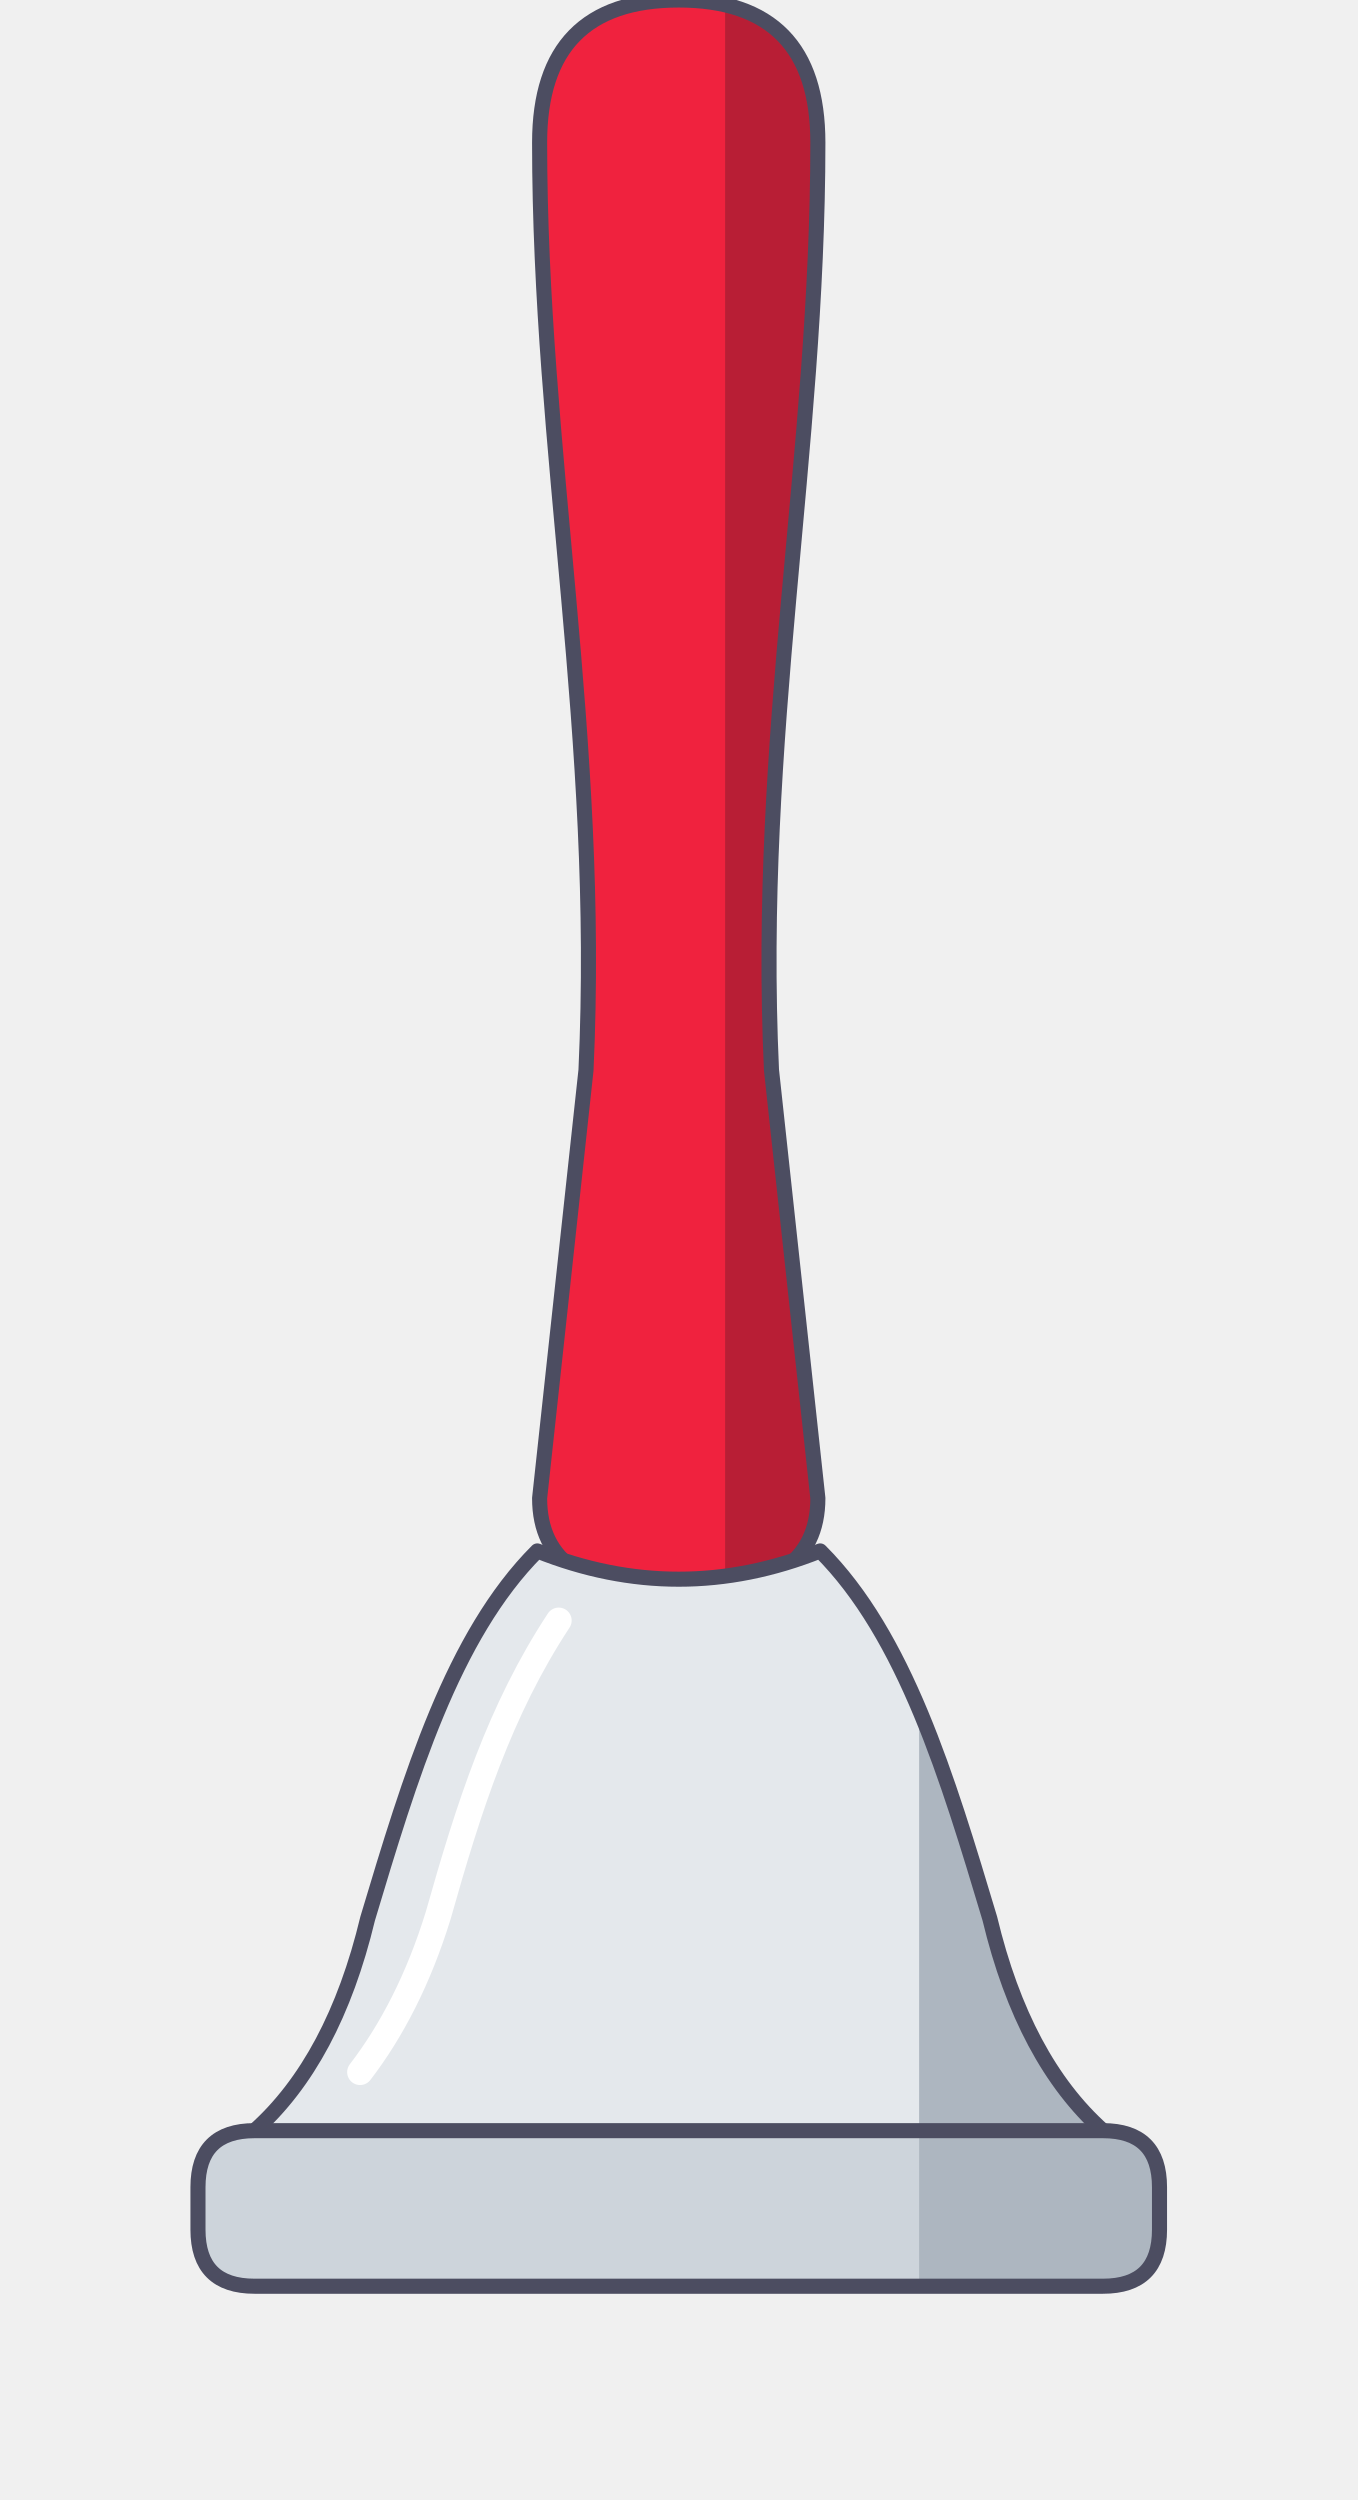
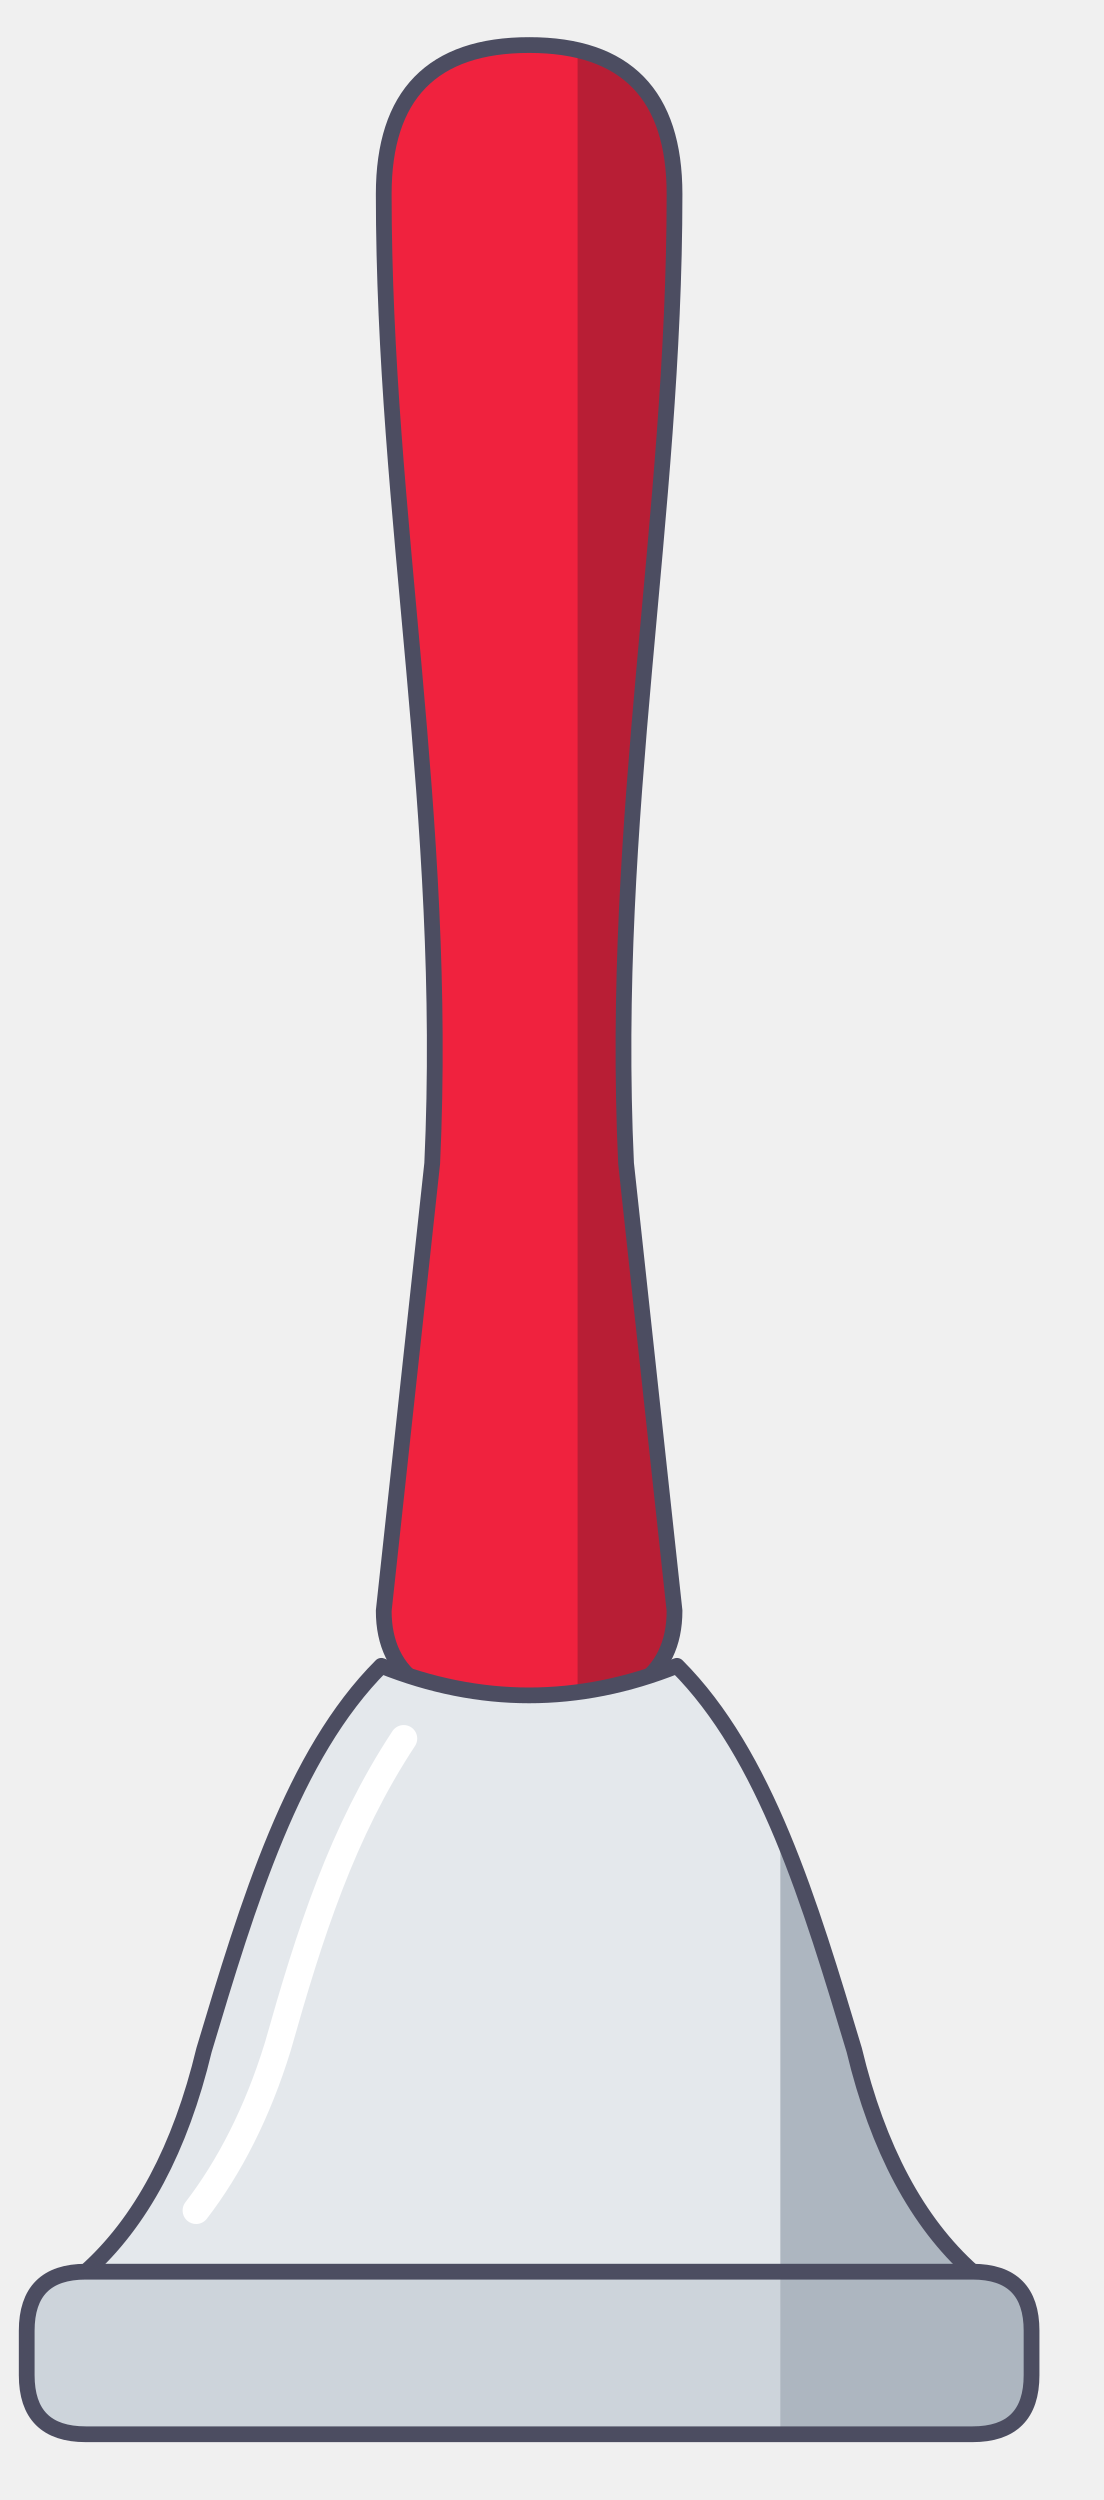
- <svg xmlns="http://www.w3.org/2000/svg" width="63" height="116" viewBox="0 0 63 116" fill="none">
+ <svg xmlns="http://www.w3.org/2000/svg" width="49" height="111" viewBox="8 -2 49 111" fill="none">
  <defs>
    <clipPath id="bell-6-clip-handle">
      <path d="M25.038 6.621C25.038 2.207 27.19 0 31.494 0C35.797 0 37.949 2.207 37.949 6.621C37.949 20.965 35.08 34.207 35.797 49.655L37.949 69.517C37.949 72.46 35.797 73.931 31.494 73.931C27.19 73.931 25.038 72.46 25.038 69.517L27.19 49.655C27.907 34.207 25.038 20.965 25.038 6.621Z" />
    </clipPath>
    <clipPath id="bell-6-clip-body">
      <path d="M24.932 71.963C29.306 73.712 33.681 73.712 38.055 71.963C41.991 75.899 43.96 82.46 45.928 89.022C46.978 93.396 48.727 96.676 51.177 98.863V102.144H11.81V98.863C14.26 96.676 16.009 93.396 17.059 89.022C19.027 82.46 20.996 75.899 24.932 71.963Z" />
    </clipPath>
    <clipPath id="bell-6-clip-rim">
      <path d="M11.81 98.863H51.177C52.927 98.863 53.801 99.738 53.801 101.488V103.456C53.801 105.206 52.927 106.081 51.177 106.081H11.81C10.06 106.081 9.186 105.206 9.186 103.456V101.488C9.186 99.738 10.06 98.863 11.81 98.863Z" />
    </clipPath>
  </defs>
  <g data-part="handle">
    <g data-layer="fill">
      <path d="M25.038 6.621C25.038 2.207 27.19 0 31.494 0C35.797 0 37.949 2.207 37.949 6.621C37.949 20.965 35.08 34.207 35.797 49.655L37.949 69.517C37.949 72.46 35.797 73.931 31.494 73.931C27.19 73.931 25.038 72.46 25.038 69.517L27.19 49.655C27.907 34.207 25.038 20.965 25.038 6.621Z" fill="#F0223E" />
    </g>
    <g data-layer="shade">
      <rect clip-path="url(#bell-6-clip-handle)" x="33.645" y="-1.45" width="6" height="77" fill="#B81E35" />
    </g>
    <g data-layer="line" stroke="#4C4D61" stroke-width="0.7" stroke-linejoin="round" stroke-linecap="round">
      <path d="M25.038 6.621C25.038 2.207 27.19 0 31.494 0C35.797 0 37.949 2.207 37.949 6.621C37.949 20.965 35.08 34.207 35.797 49.655L37.949 69.517C37.949 72.46 35.797 73.931 31.494 73.931C27.19 73.931 25.038 72.46 25.038 69.517L27.19 49.655C27.907 34.207 25.038 20.965 25.038 6.621Z" />
    </g>
  </g>
  <g data-part="body">
    <g data-layer="fill">
      <path d="M24.932 71.963C29.306 73.712 33.681 73.712 38.055 71.963C41.991 75.899 43.96 82.46 45.928 89.022C46.978 93.396 48.727 96.676 51.177 98.863V102.144H11.81V98.863C14.26 96.676 16.009 93.396 17.059 89.022C19.027 82.46 20.996 75.899 24.932 71.963Z" fill="#E4E8EC" />
    </g>
    <g data-layer="shade">
      <rect clip-path="url(#bell-6-clip-body)" x="42.647" y="69.963" width="14" height="38.118" fill="#ADB6C0" />
    </g>
    <g data-layer="highlight">
      <path clip-path="url(#bell-6-clip-body)" d="M25.925 75.192C23.189 79.354 21.762 83.814 20.335 88.868C19.432 91.805 18.183 94.225 16.708 96.146" stroke="#FFFFFF" stroke-width="1.2" stroke-linecap="round" />
    </g>
    <g data-layer="line" stroke="#4C4D61" stroke-width="0.7" stroke-linejoin="round" stroke-linecap="round">
      <path d="M24.932 71.963C29.306 73.712 33.681 73.712 38.055 71.963C41.991 75.899 43.96 82.46 45.928 89.022C46.978 93.396 48.727 96.676 51.177 98.863V102.144H11.81V98.863C14.26 96.676 16.009 93.396 17.059 89.022C19.027 82.46 20.996 75.899 24.932 71.963Z" />
    </g>
  </g>
  <g data-part="rim">
    <g data-layer="fill">
      <path d="M11.81 98.863H51.177C52.927 98.863 53.801 99.738 53.801 101.488V103.456C53.801 105.206 52.927 106.081 51.177 106.081H11.81C10.06 106.081 9.186 105.206 9.186 103.456V101.488C9.186 99.738 10.06 98.863 11.81 98.863Z" fill="#CDD4DB" />
    </g>
    <g data-layer="shade">
      <rect clip-path="url(#bell-6-clip-rim)" x="42.647" y="97.563" width="14" height="9.818" fill="#ADB6C0" />
    </g>
    <g data-layer="line" stroke="#4C4D61" stroke-width="0.7" stroke-linejoin="round" stroke-linecap="round">
      <path d="M11.81 98.863H51.177C52.927 98.863 53.801 99.738 53.801 101.488V103.456C53.801 105.206 52.927 106.081 51.177 106.081H11.81C10.06 106.081 9.186 105.206 9.186 103.456V101.488C9.186 99.738 10.06 98.863 11.81 98.863Z" />
    </g>
  </g>
</svg>
